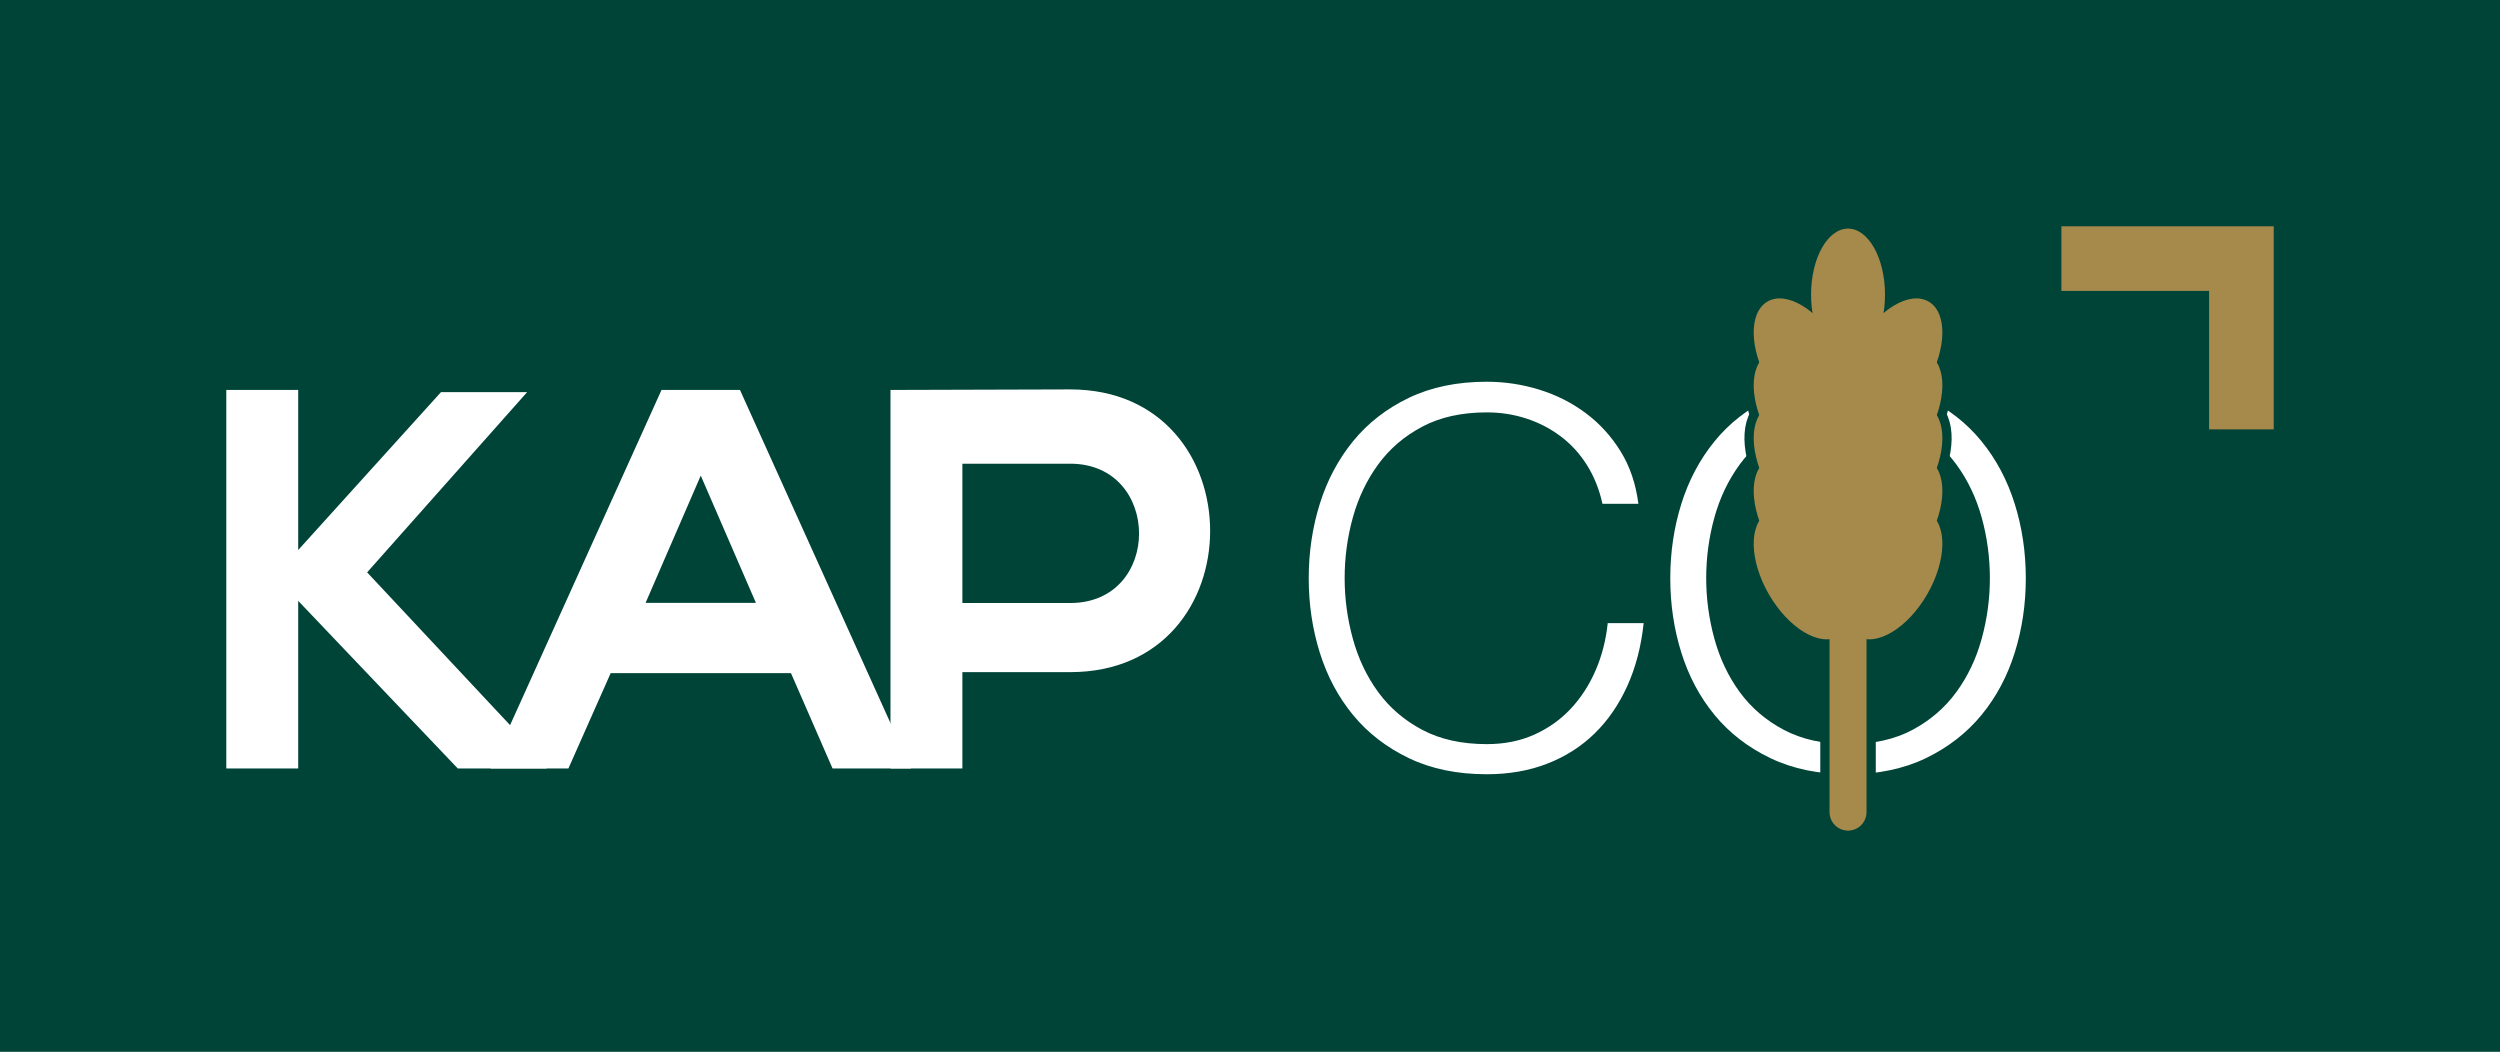
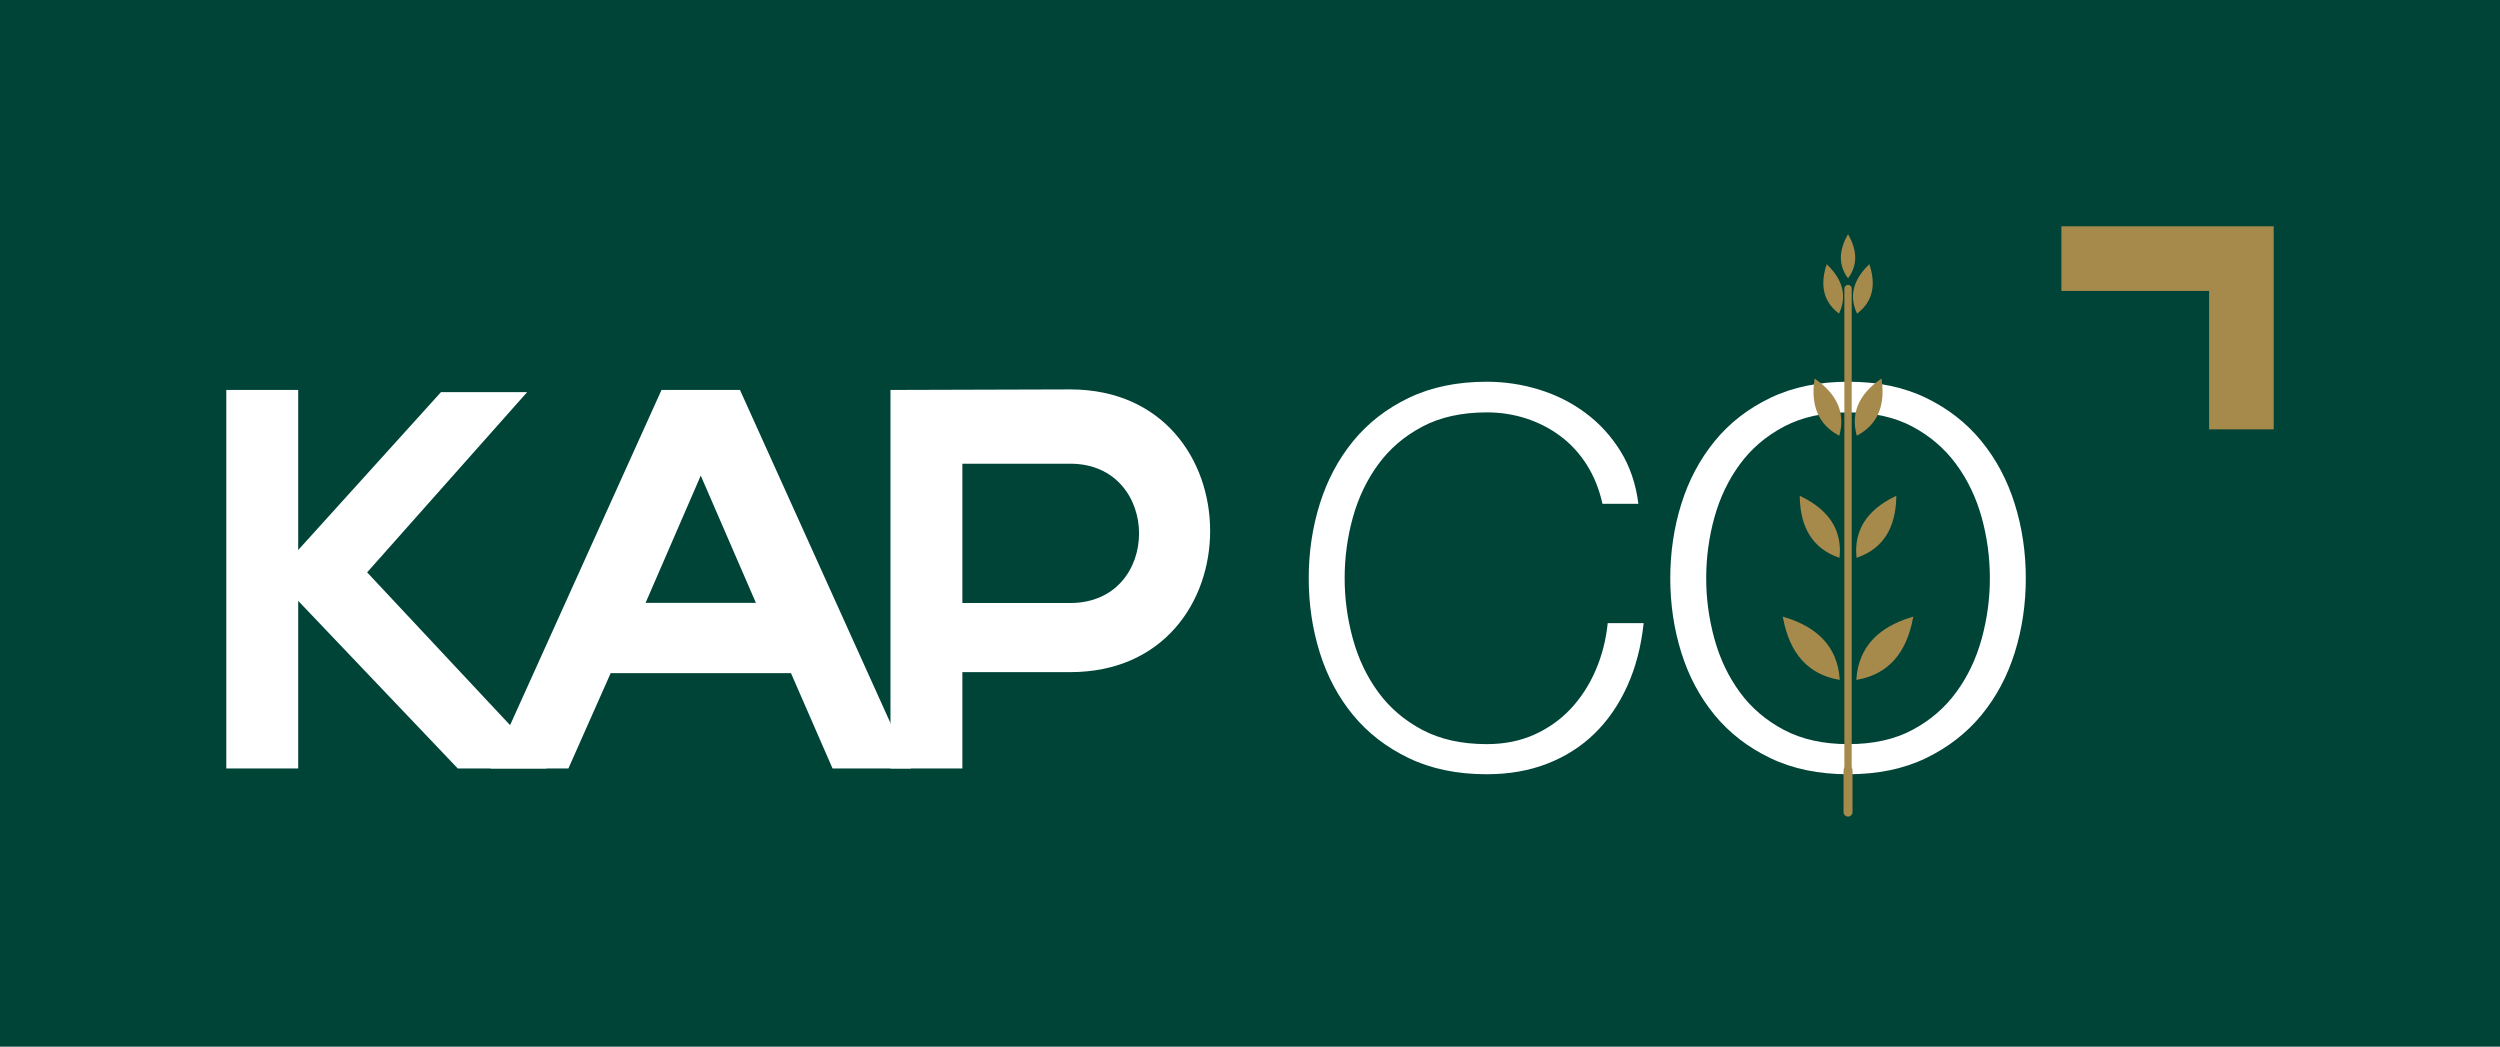
- <svg xmlns="http://www.w3.org/2000/svg" viewBox="0 0 1213.87 510.70" role="img" aria-label="KAP CO">
-   <rect width="1213.87" height="510.70" fill="#004438" />
+ <svg xmlns="http://www.w3.org/2000/svg" viewBox="0 0 1213.87 508.20" role="img" aria-label="KAP CO">
+   <rect width="1213.87" height="508.20" fill="#004438" />
  <g transform="translate(109.88 109.88)">
-     <mask id="o-cut" maskUnits="userSpaceOnUse" x="0" y="0" width="994" height="291">
-       <rect width="994" height="291" fill="#fff" />
-       <g transform="translate(787.43 284.44)" fill="#000" stroke-linecap="round">
-         <line x1="0" y1="0" x2="0" y2="-224.35" stroke="#000" stroke-width="26.95" />
-         <ellipse cx="-21.79" cy="-115.38" rx="19.23" ry="34.61" transform="rotate(-30 -21.79 -115.38)" stroke="#000" stroke-width="9.00" />
-         <ellipse cx="21.79" cy="-115.38" rx="19.23" ry="34.61" transform="rotate(30 21.79 -115.38)" stroke="#000" stroke-width="9.00" />
-         <ellipse cx="-21.79" cy="-141.02" rx="19.23" ry="34.61" transform="rotate(-30 -21.79 -141.02)" stroke="#000" stroke-width="9.00" />
-         <ellipse cx="21.79" cy="-141.02" rx="19.23" ry="34.61" transform="rotate(30 21.79 -141.02)" stroke="#000" stroke-width="9.00" />
-         <ellipse cx="-21.79" cy="-166.66" rx="19.23" ry="34.61" transform="rotate(-30 -21.79 -166.66)" stroke="#000" stroke-width="9.00" />
-         <ellipse cx="21.79" cy="-166.66" rx="19.23" ry="34.61" transform="rotate(30 21.79 -166.66)" stroke="#000" stroke-width="9.00" />
-         <ellipse cx="-21.79" cy="-192.30" rx="19.23" ry="34.61" transform="rotate(-30 -21.79 -192.30)" stroke="#000" stroke-width="9.00" />
-         <ellipse cx="21.79" cy="-192.30" rx="19.23" ry="34.61" transform="rotate(30 21.79 -192.30)" stroke="#000" stroke-width="9.00" />
-         <ellipse cx="-21.79" cy="-217.94" rx="19.23" ry="34.61" transform="rotate(-30 -21.79 -217.94)" stroke="#000" stroke-width="9.00" />
-         <ellipse cx="21.79" cy="-217.94" rx="19.23" ry="34.61" transform="rotate(30 21.79 -217.94)" stroke="#000" stroke-width="9.00" />
-         <ellipse cx="0" cy="-251.27" rx="17.95" ry="32.05" stroke="#000" stroke-width="9.00" />
-       </g>
-     </mask>
    <path fill="#ffffff" d="M-0.00 79.46 L-0.00 263.26 L34.91 263.26 L34.91 181.86 L112.40 263.26 L155.51 263.26 L155.51 261.16 L68.38 168.03 L146.07 80.52 L104.24 80.52 L34.91 157.18 L34.91 79.46 L-0.00 79.46 Z" />
    <path fill="#ffffff" d="M230.37 121.05 L257.15 182.84 L203.58 182.84 L230.37 121.05 M294.37 263.26 L332.45 263.26 L249.41 79.46 L211.32 79.46 L128.28 263.26 L166.10 263.26 L186.63 216.97 L274.18 216.97 L294.37 263.26 Z" />
    <path fill="#ffffff" d="M357.40 182.91 L409.77 182.91 C454.46 182.91 454.19 115.27 409.77 115.27 L357.40 115.27 L357.40 182.91 M409.77 216.47 L357.40 216.47 L357.40 263.26 L322.49 263.26 L322.49 79.46 C351.58 79.46 380.67 79.20 409.77 79.20 C500.21 79.20 500.48 216.47 409.77 216.47 Z" />
    <path fill="#ffffff" d="M668.183 134.724H685.625Q683.83 120.36 677.032 109.33Q670.235 98.301 660.104 90.734Q649.972 83.167 637.532 79.32Q625.091 75.473 612.01 75.473Q590.464 75.473 574.176 83.296Q557.889 91.119 547.116 104.329Q536.343 117.538 530.956 134.724Q525.57 151.909 525.57 170.89Q525.57 189.871 530.956 207.056Q536.343 224.242 547.116 237.323Q557.889 250.405 574.176 258.228Q590.464 266.051 612.01 266.051Q628.169 266.051 641.379 260.921Q654.589 255.791 664.336 246.301Q674.083 236.81 680.239 223.216Q686.395 209.621 688.19 192.692H670.748Q669.466 205.004 664.849 215.649Q660.232 226.294 652.793 234.245Q645.355 242.197 635.095 246.814Q624.835 251.431 612.01 251.431Q593.799 251.431 580.717 244.505Q567.636 237.58 559.3 226.165Q550.963 214.751 546.988 200.259Q543.012 185.767 543.012 170.89Q543.012 155.757 546.988 141.393Q550.963 127.029 559.3 115.615Q567.636 104.2 580.717 97.275Q593.799 90.349 612.01 90.349Q622.013 90.349 631.119 93.299Q640.225 96.249 647.792 101.892Q655.358 107.535 660.617 115.871Q665.875 124.207 668.183 134.724Z" />
-     <path fill="#ffffff" d="M718.561 170.89Q718.561 155.757 722.537 141.393Q726.512 127.029 734.849 115.615Q743.185 104.2 756.266 97.275Q769.348 90.349 787.559 90.349Q805.77 90.349 818.724 97.275Q831.677 104.2 840.013 115.615Q848.349 127.029 852.325 141.393Q856.301 155.757 856.301 170.89Q856.301 185.767 852.325 200.259Q848.349 214.751 840.013 226.165Q831.677 237.58 818.724 244.505Q805.77 251.431 787.559 251.431Q769.348 251.431 756.266 244.505Q743.185 237.58 734.849 226.165Q726.512 214.751 722.537 200.259Q718.561 185.767 718.561 170.89ZM701.119 170.89Q701.119 189.871 706.505 207.056Q711.892 224.242 722.665 237.323Q733.438 250.405 749.726 258.228Q766.013 266.051 787.559 266.051Q809.105 266.051 825.264 258.228Q841.424 250.405 852.197 237.323Q862.97 224.242 868.356 207.056Q873.743 189.871 873.743 170.89Q873.743 151.909 868.356 134.724Q862.97 117.538 852.197 104.329Q841.424 91.119 825.264 83.296Q809.105 75.473 787.559 75.473Q766.013 75.473 749.726 83.296Q733.438 91.119 722.665 104.329Q711.892 117.538 706.505 134.724Q701.119 151.909 701.119 170.89Z" mask="url(#o-cut)" />
+     <path fill="#ffffff" d="M718.561 170.89Q718.561 155.757 722.537 141.393Q726.512 127.029 734.849 115.615Q743.185 104.2 756.266 97.275Q769.348 90.349 787.559 90.349Q805.77 90.349 818.724 97.275Q831.677 104.2 840.013 115.615Q848.349 127.029 852.325 141.393Q856.301 155.757 856.301 170.89Q856.301 185.767 852.325 200.259Q848.349 214.751 840.013 226.165Q831.677 237.58 818.724 244.505Q805.77 251.431 787.559 251.431Q769.348 251.431 756.266 244.505Q743.185 237.58 734.849 226.165Q726.512 214.751 722.537 200.259Q718.561 185.767 718.561 170.89ZM701.119 170.89Q701.119 189.871 706.505 207.056Q711.892 224.242 722.665 237.323Q733.438 250.405 749.726 258.228Q766.013 266.051 787.559 266.051Q809.105 266.051 825.264 258.228Q841.424 250.405 852.197 237.323Q862.97 224.242 868.356 207.056Q873.743 189.871 873.743 170.89Q873.743 151.909 868.356 134.724Q862.97 117.538 852.197 104.329Q841.424 91.119 825.264 83.296Q809.105 75.473 787.559 75.473Q766.013 75.473 749.726 83.296Q733.438 91.119 722.665 104.329Q711.892 117.538 706.505 134.724Q701.119 151.909 701.119 170.89Z" />
    <path fill="#a68a4b" d="M891.03 -0.00 L891.03 31.37 L962.74 31.37 L962.74 98.59 L994.11 98.59 L994.11 -0.00 L891.03 -0.00 Z" />
-     <g transform="translate(787.43 284.44)" fill="#a68a4b" stroke-linecap="round">
-       <line x1="0" y1="0" x2="0" y2="-224.35" stroke="#a68a4b" stroke-width="17.95" />
-       <ellipse cx="-21.79" cy="-115.38" rx="19.23" ry="34.61" transform="rotate(-30 -21.79 -115.38)" stroke="none" />
-       <ellipse cx="21.79" cy="-115.38" rx="19.23" ry="34.61" transform="rotate(30 21.79 -115.38)" stroke="none" />
-       <ellipse cx="-21.79" cy="-141.02" rx="19.23" ry="34.61" transform="rotate(-30 -21.79 -141.02)" stroke="none" />
-       <ellipse cx="21.79" cy="-141.02" rx="19.23" ry="34.61" transform="rotate(30 21.79 -141.02)" stroke="none" />
-       <ellipse cx="-21.79" cy="-166.66" rx="19.23" ry="34.61" transform="rotate(-30 -21.79 -166.66)" stroke="none" />
-       <ellipse cx="21.79" cy="-166.66" rx="19.23" ry="34.61" transform="rotate(30 21.79 -166.66)" stroke="none" />
-       <ellipse cx="-21.79" cy="-192.30" rx="19.23" ry="34.61" transform="rotate(-30 -21.79 -192.30)" stroke="none" />
-       <ellipse cx="21.79" cy="-192.30" rx="19.23" ry="34.61" transform="rotate(30 21.79 -192.30)" stroke="none" />
-       <ellipse cx="-21.79" cy="-217.94" rx="19.23" ry="34.61" transform="rotate(-30 -21.79 -217.94)" stroke="none" />
-       <ellipse cx="21.79" cy="-217.94" rx="19.23" ry="34.61" transform="rotate(30 21.79 -217.94)" stroke="none" />
-       <ellipse cx="0" cy="-251.27" rx="17.95" ry="32.05" stroke="none" />
+     <g transform="translate(787.43 264.15)" fill="#a68a4b" stroke="#a68a4b" stroke-linecap="round">
+       <g transform="translate(-4.57,-44.51) rotate(-42.00)">
+         <path d="M0,0 Q13.45,-17.41 0,-39.56 Q-13.45,-17.41 0,0 Z" />
+       </g>
+       <g transform="translate(4.57,-44.51) rotate(42.00)">
+         <path d="M0,0 Q13.45,-17.41 0,-39.56 Q-13.45,-17.41 0,0 Z" />
+       </g>
+       <g transform="translate(-4.57,-103.86) rotate(-32.67)">
+         <path d="M0,0 Q11.57,-14.97 0,-34.03 Q-11.57,-14.97 0,0 Z" />
+       </g>
+       <g transform="translate(4.57,-103.86) rotate(32.67)">
+         <path d="M0,0 Q11.57,-14.97 0,-34.03 Q-11.57,-14.97 0,0 Z" />
+       </g>
+       <g transform="translate(-4.57,-163.20) rotate(-23.33)">
+         <path d="M0,0 Q9.69,-12.53 0,-28.49 Q-9.69,-12.53 0,0 Z" />
+       </g>
+       <g transform="translate(4.57,-163.20) rotate(23.33)">
+         <path d="M0,0 Q9.69,-12.53 0,-28.49 Q-9.69,-12.53 0,0 Z" />
+       </g>
+       <g transform="translate(-4.57,-222.55) rotate(-14.00)">
+         <path d="M0,0 Q7.80,-10.10 0,-22.95 Q-7.80,-10.10 0,0 Z" />
+       </g>
+       <g transform="translate(4.57,-222.55) rotate(14.00)">
+         <path d="M0,0 Q7.80,-10.10 0,-22.95 Q-7.80,-10.10 0,0 Z" />
+       </g>
+       <g transform="translate(0,-239.76)">
+         <path d="M0,0 Q5.97,-8.58 0,-19.51 Q-5.97,-8.58 0,0 Z" />
+       </g>
+       <line x1="0" y1="0" x2="0" y2="20.29" stroke-width="4.35" />
+       <line x1="0" y1="-233.91" x2="0" y2="0" stroke-width="3.56" />
    </g>
  </g>
</svg>
